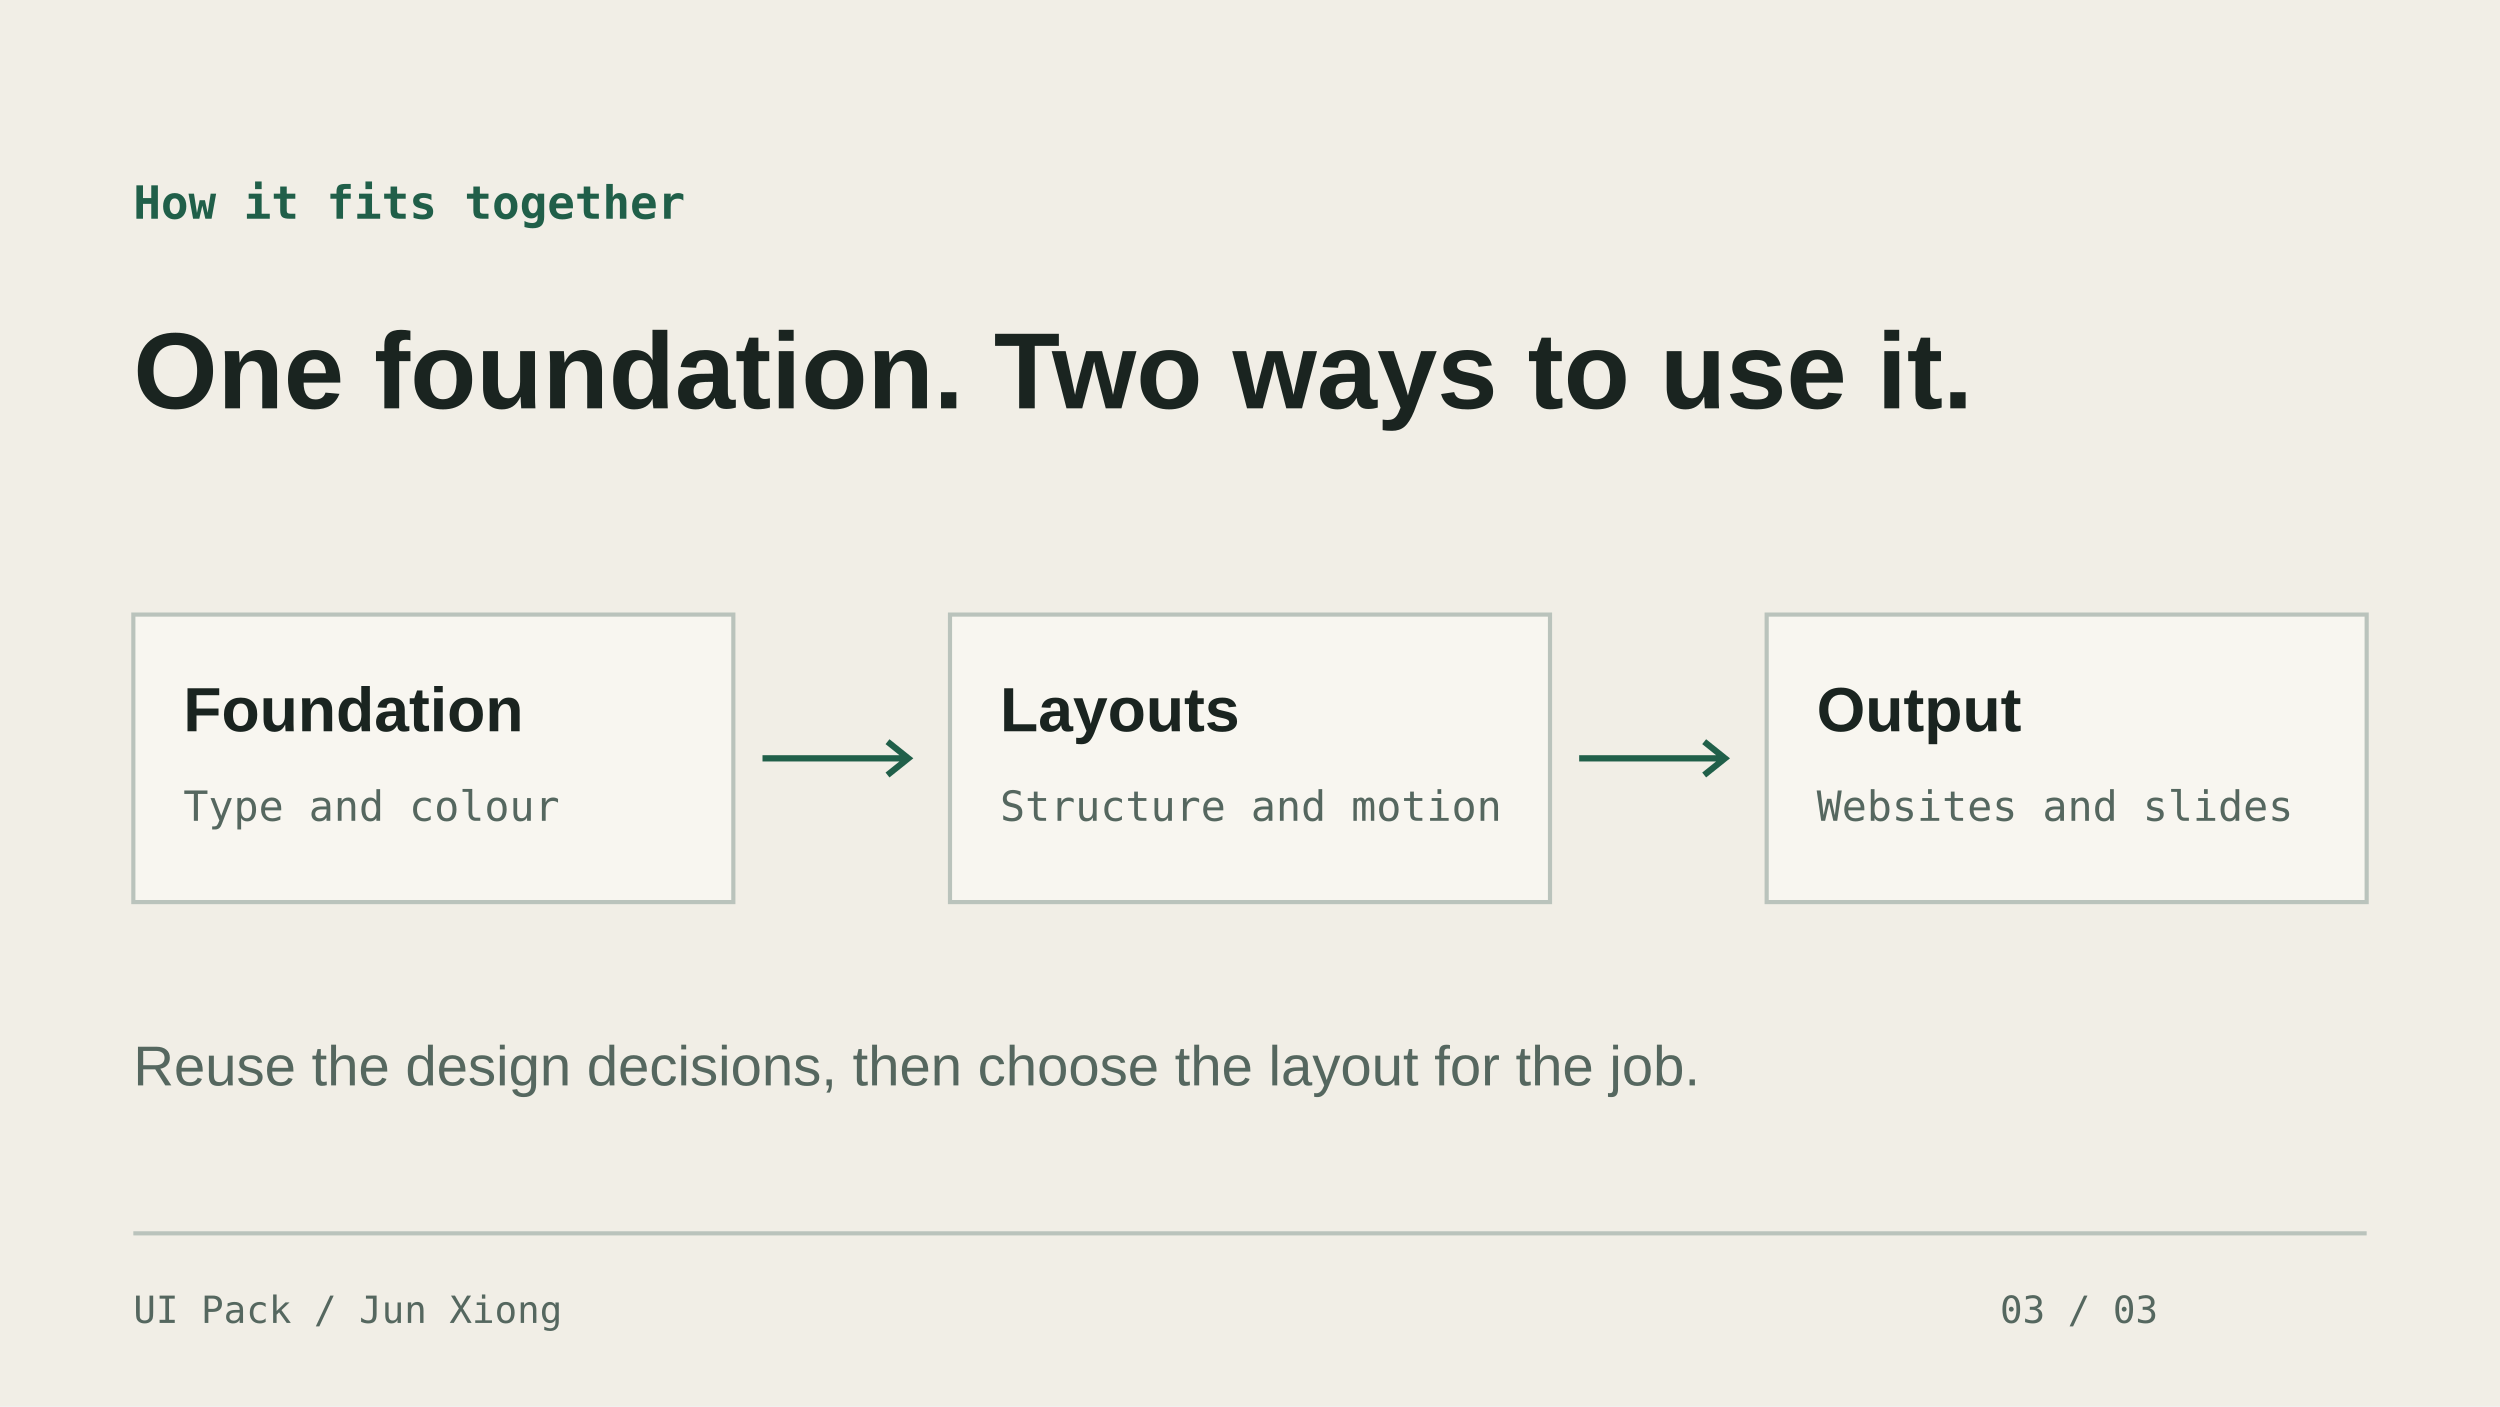
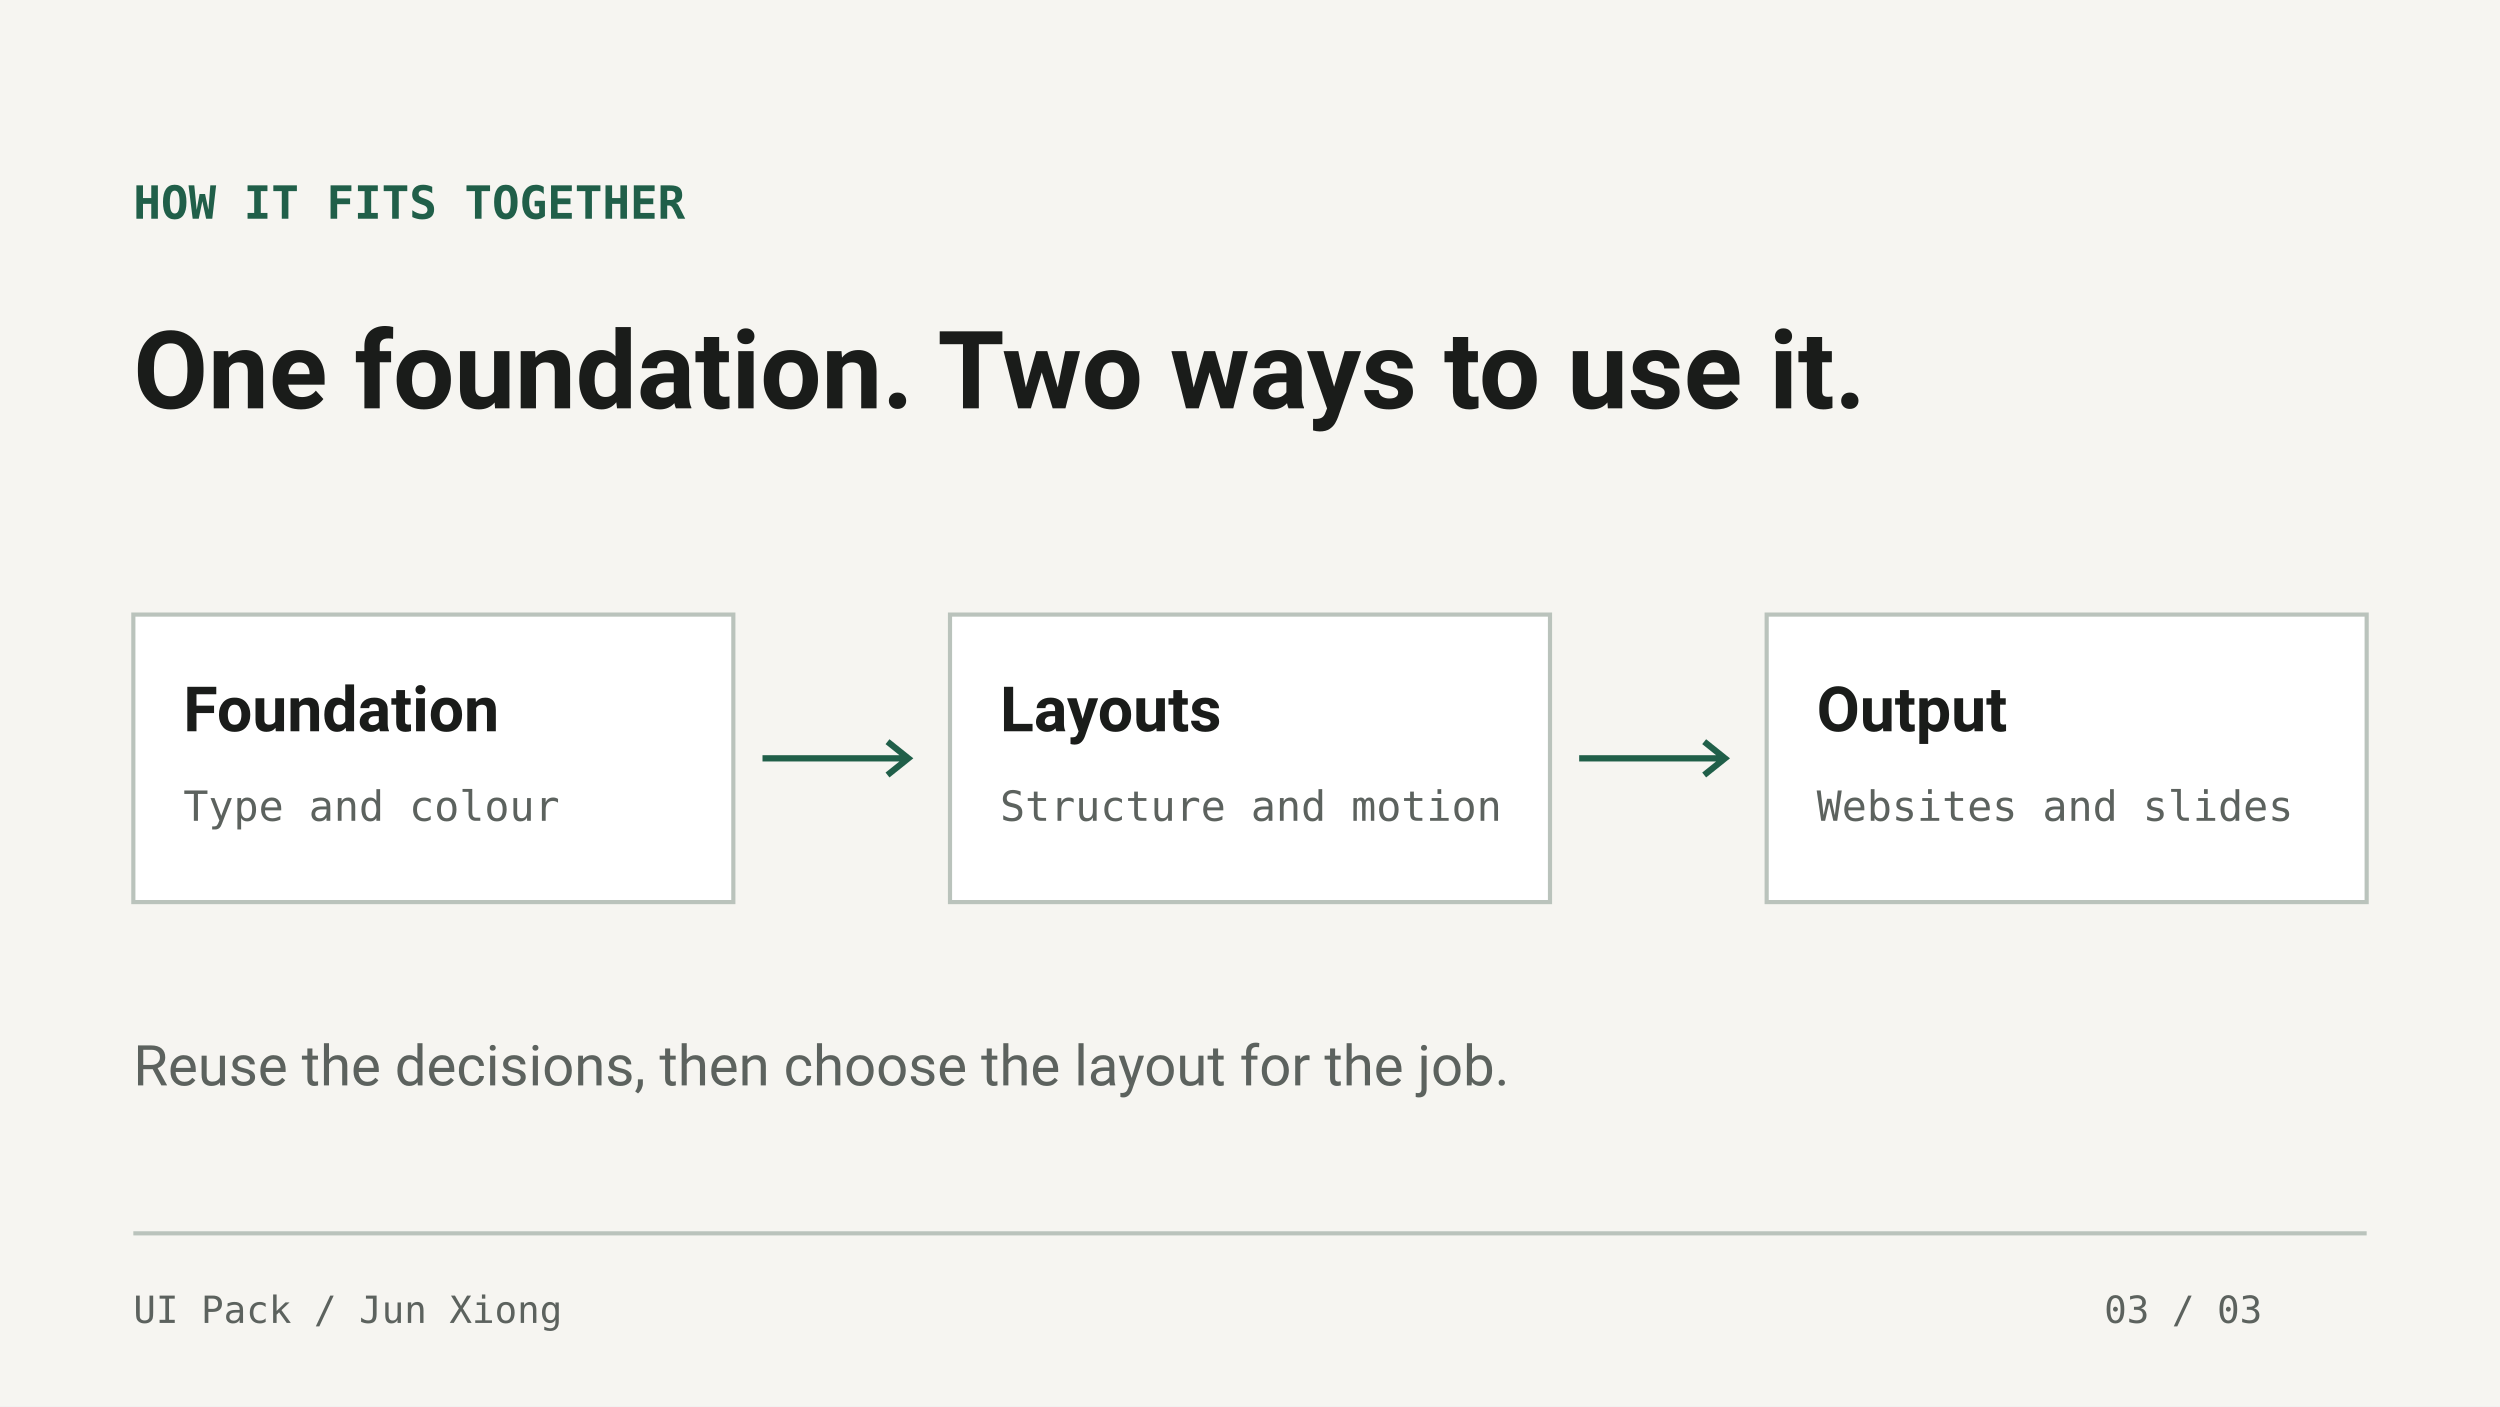
- <svg xmlns="http://www.w3.org/2000/svg" width="1200" height="675" viewBox="0 0 1200 675" role="img" aria-label="UI Pack system slide starter">
-   <rect width="1200" height="675" fill="#F1EEE6" />
-   <text x="64" y="105" font-family="IBM Plex Mono, monospace" font-size="22" fill="#205F49" font-weight="700">How it fits together</text>
-   <text x="64" y="196" font-family="IBM Plex Sans, Arial, sans-serif" font-size="52" fill="#1A2420" font-weight="600">One foundation. Two ways to use it.</text>
-   <rect x="64" y="295" width="288" height="138" fill="#F8F6F0" stroke="#BAC3BC" stroke-width="2" />
-   <text x="88" y="351" font-family="IBM Plex Sans, Arial, sans-serif" font-size="30" fill="#1A2420" font-weight="600">Foundation</text>
-   <text x="88" y="394" font-family="IBM Plex Mono, monospace" font-size="20" fill="#55675F" font-weight="400">Type and colour</text>
-   <rect x="456" y="295" width="288" height="138" fill="#F8F6F0" stroke="#BAC3BC" stroke-width="2" />
-   <text x="480" y="351" font-family="IBM Plex Sans, Arial, sans-serif" font-size="30" fill="#1A2420" font-weight="600">Layouts</text>
-   <text x="480" y="394" font-family="IBM Plex Mono, monospace" font-size="20" fill="#55675F" font-weight="400">Structure and motion</text>
-   <rect x="848" y="295" width="288" height="138" fill="#F8F6F0" stroke="#BAC3BC" stroke-width="2" />
-   <text x="872" y="351" font-family="IBM Plex Sans, Arial, sans-serif" font-size="30" fill="#1A2420" font-weight="600">Output</text>
-   <text x="872" y="394" font-family="IBM Plex Mono, monospace" font-size="20" fill="#55675F" font-weight="400">Websites and slides</text>
-   <path d="M366 364h70m-10-8 10 8-10 8" fill="none" stroke="#205F49" stroke-width="3" />
-   <path d="M758 364h70m-10-8 10 8-10 8" fill="none" stroke="#205F49" stroke-width="3" />
-   <text x="64" y="521" font-family="IBM Plex Sans, Arial, sans-serif" font-size="27" fill="#55675F" font-weight="400">Reuse the design decisions, then choose the layout for the job.</text>
-   <path d="M64 592H1136" stroke="#BAC3BC" stroke-width="2" />
-   <text x="64" y="635" font-family="IBM Plex Mono, monospace" font-size="18" fill="#55675F" font-weight="400">UI Pack / Jun Xiong</text>
-   <text x="960" y="635" font-family="IBM Plex Mono, monospace" font-size="18" fill="#55675F" font-weight="400">03 / 03</text>
+ <svg xmlns="http://www.w3.org/2000/svg" width="1200" height="675" viewBox="0 0 1200 675" role="img">
+   <rect width="1200" height="675" fill="#f6f5f1" />
+   <text x="64" y="105" font-family="ui-monospace, SFMono-Regular, Menlo, Consolas, monospace" font-size="22" fill="#205f49" font-weight="700">HOW IT FITS TOGETHER</text>
+   <text x="64" y="196" font-family="system-ui, -apple-system, Segoe UI, Roboto, sans-serif" font-size="52" fill="#1a1c1a" font-weight="600">One foundation. Two ways to use it.</text>
+   <rect x="64" y="295" width="288" height="138" fill="#ffffff" stroke="#bac3bc" stroke-width="2" />
+   <text x="88" y="351" font-family="system-ui, -apple-system, Segoe UI, Roboto, sans-serif" font-size="30" fill="#1a1c1a" font-weight="600">Foundation</text>
+   <text x="88" y="394" font-family="ui-monospace, SFMono-Regular, Menlo, Consolas, monospace" font-size="20" fill="#5c625e" font-weight="400">Type and colour</text>
+   <path d="M366 364h70m-10-8 10 8-10 8" fill="none" stroke="#205f49" stroke-width="3" />
+   <rect x="456" y="295" width="288" height="138" fill="#ffffff" stroke="#bac3bc" stroke-width="2" />
+   <text x="480" y="351" font-family="system-ui, -apple-system, Segoe UI, Roboto, sans-serif" font-size="30" fill="#1a1c1a" font-weight="600">Layouts</text>
+   <text x="480" y="394" font-family="ui-monospace, SFMono-Regular, Menlo, Consolas, monospace" font-size="20" fill="#5c625e" font-weight="400">Structure and motion</text>
+   <path d="M758 364h70m-10-8 10 8-10 8" fill="none" stroke="#205f49" stroke-width="3" />
+   <rect x="848" y="295" width="288" height="138" fill="#ffffff" stroke="#bac3bc" stroke-width="2" />
+   <text x="872" y="351" font-family="system-ui, -apple-system, Segoe UI, Roboto, sans-serif" font-size="30" fill="#1a1c1a" font-weight="600">Output</text>
+   <text x="872" y="394" font-family="ui-monospace, SFMono-Regular, Menlo, Consolas, monospace" font-size="20" fill="#5c625e" font-weight="400">Websites and slides</text>
+   <text x="64" y="521" font-family="system-ui, -apple-system, Segoe UI, Roboto, sans-serif" font-size="27" fill="#5c625e" font-weight="400">Reuse the decisions, then choose the layout for the job.</text>
+   <path d="M64 592H1136" stroke="#bac3bc" stroke-width="2" />
+   <text x="64" y="635" font-family="ui-monospace, SFMono-Regular, Menlo, Consolas, monospace" font-size="18" fill="#5c625e" font-weight="400">UI Pack / Jun Xiong</text>
+   <text x="1010" y="635" font-family="ui-monospace, SFMono-Regular, Menlo, Consolas, monospace" font-size="18" fill="#5c625e" font-weight="400">03 / 03</text>
</svg>
